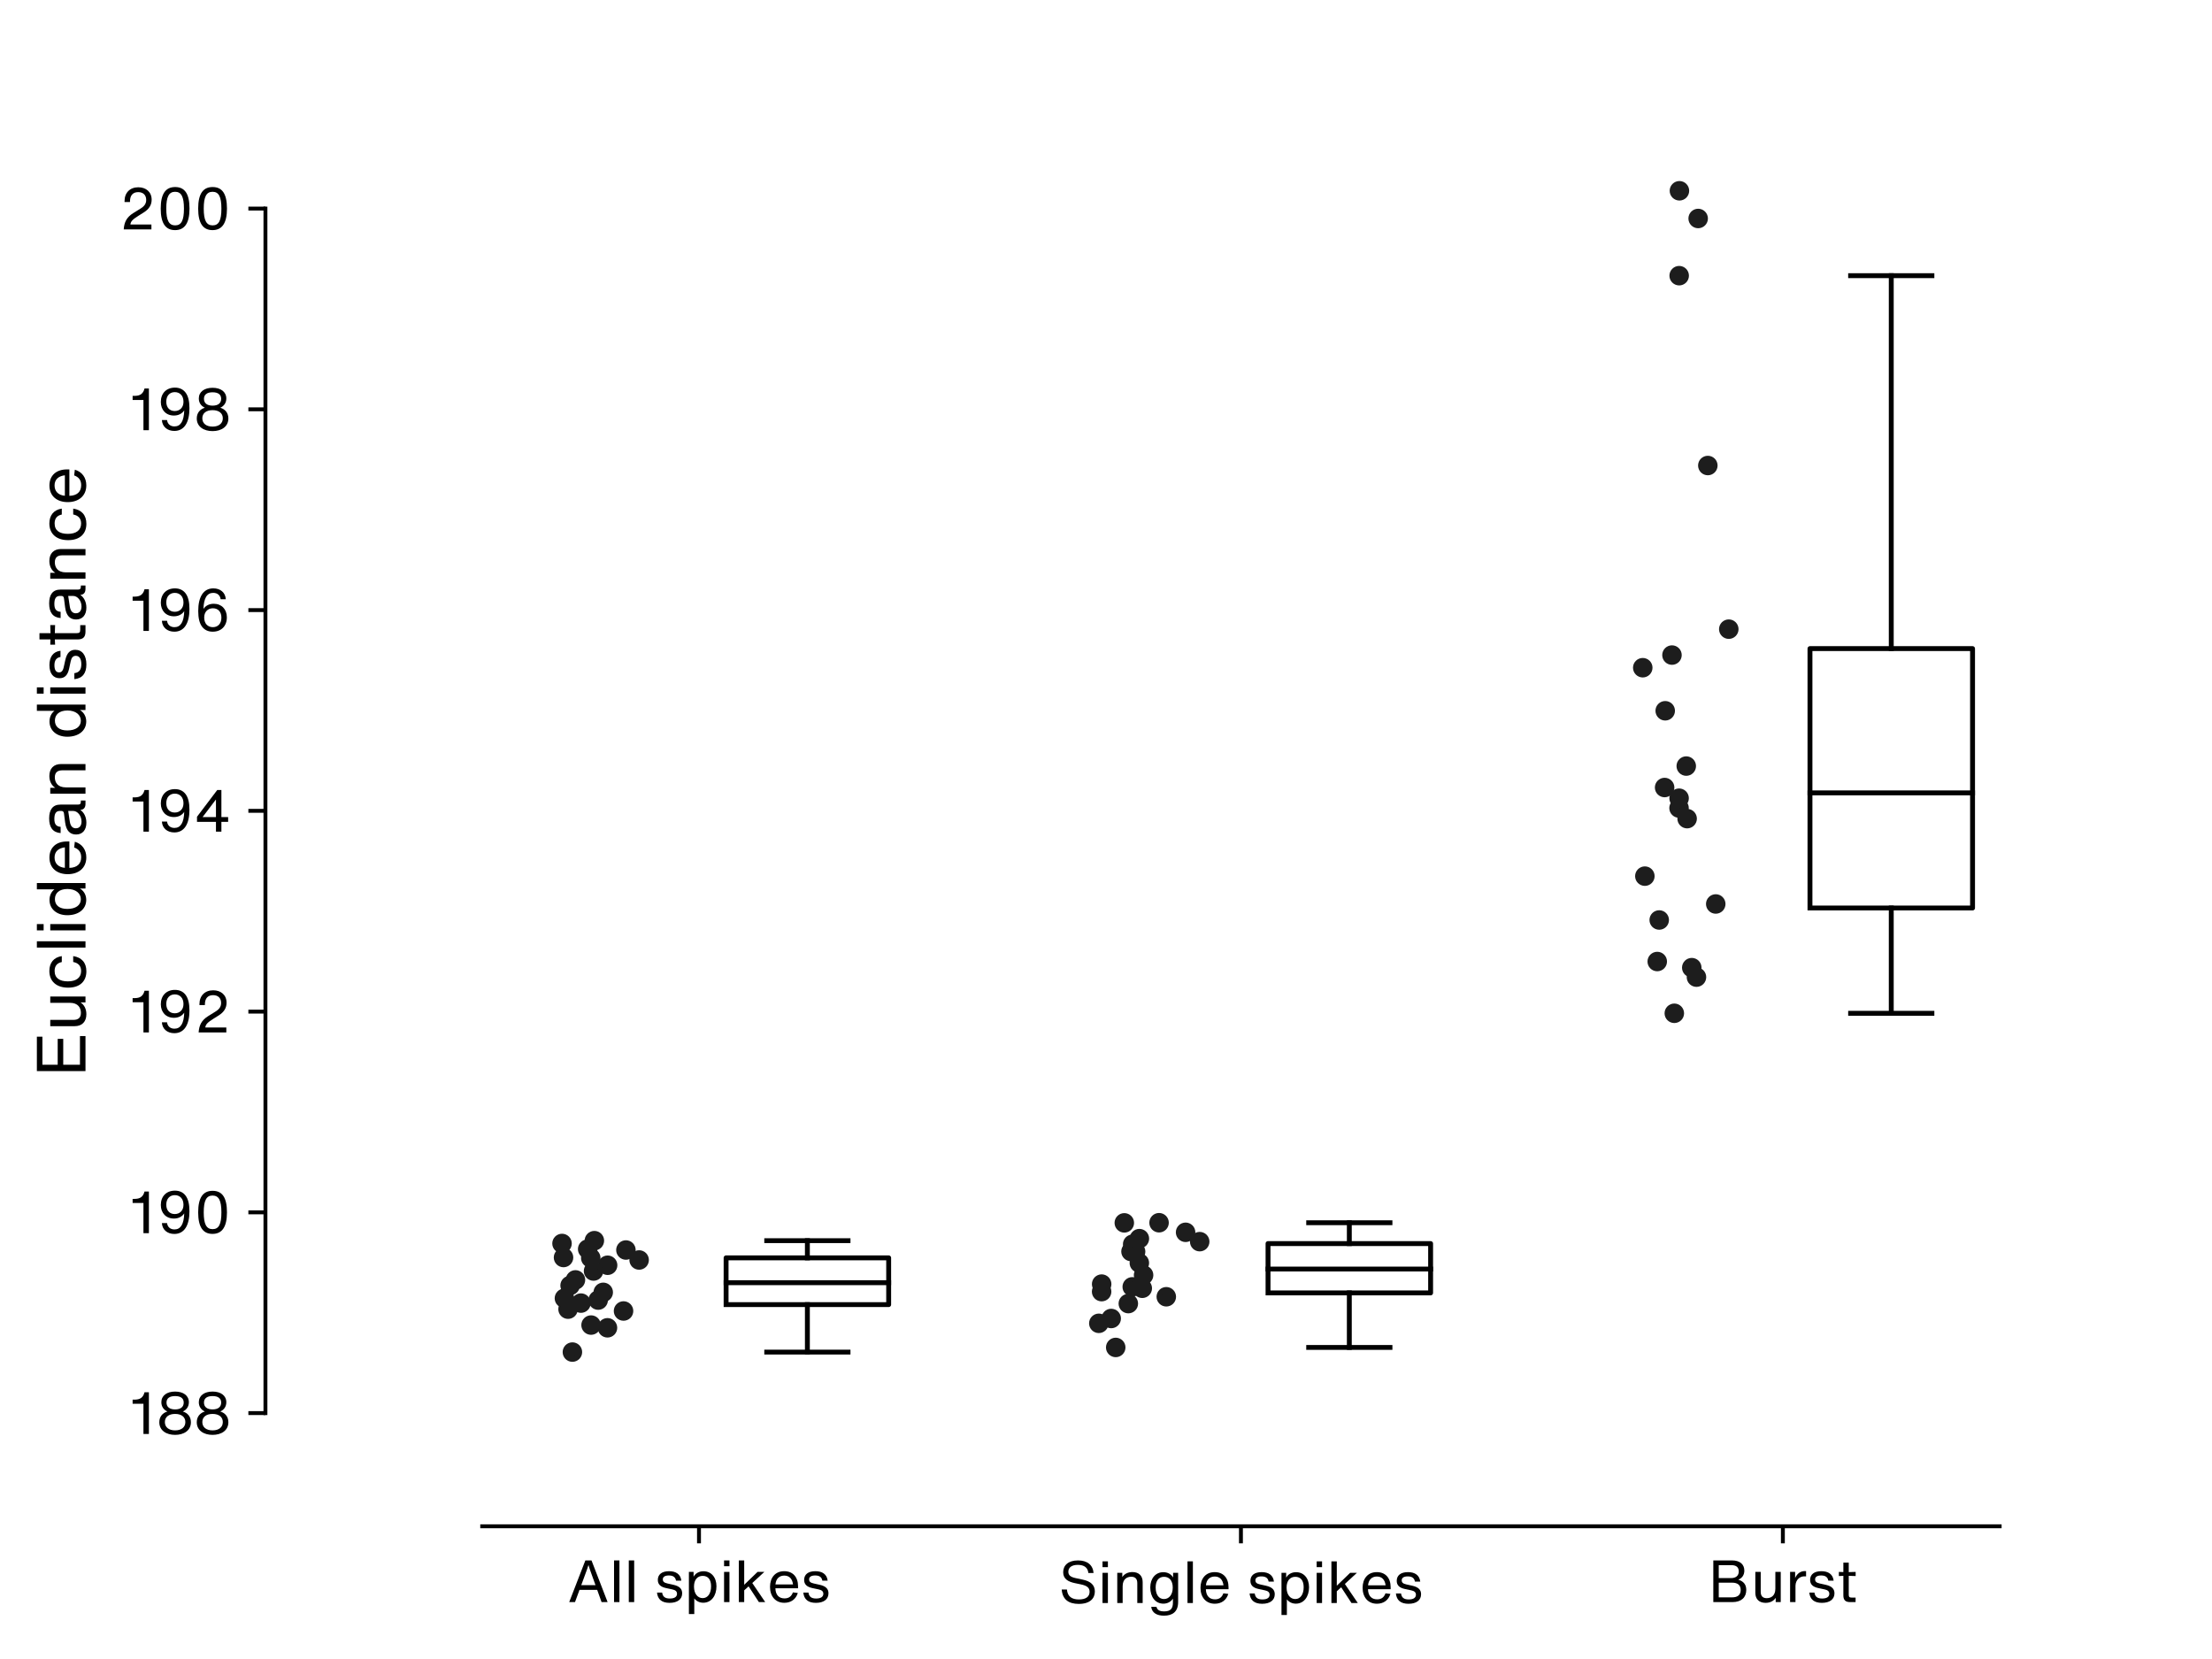
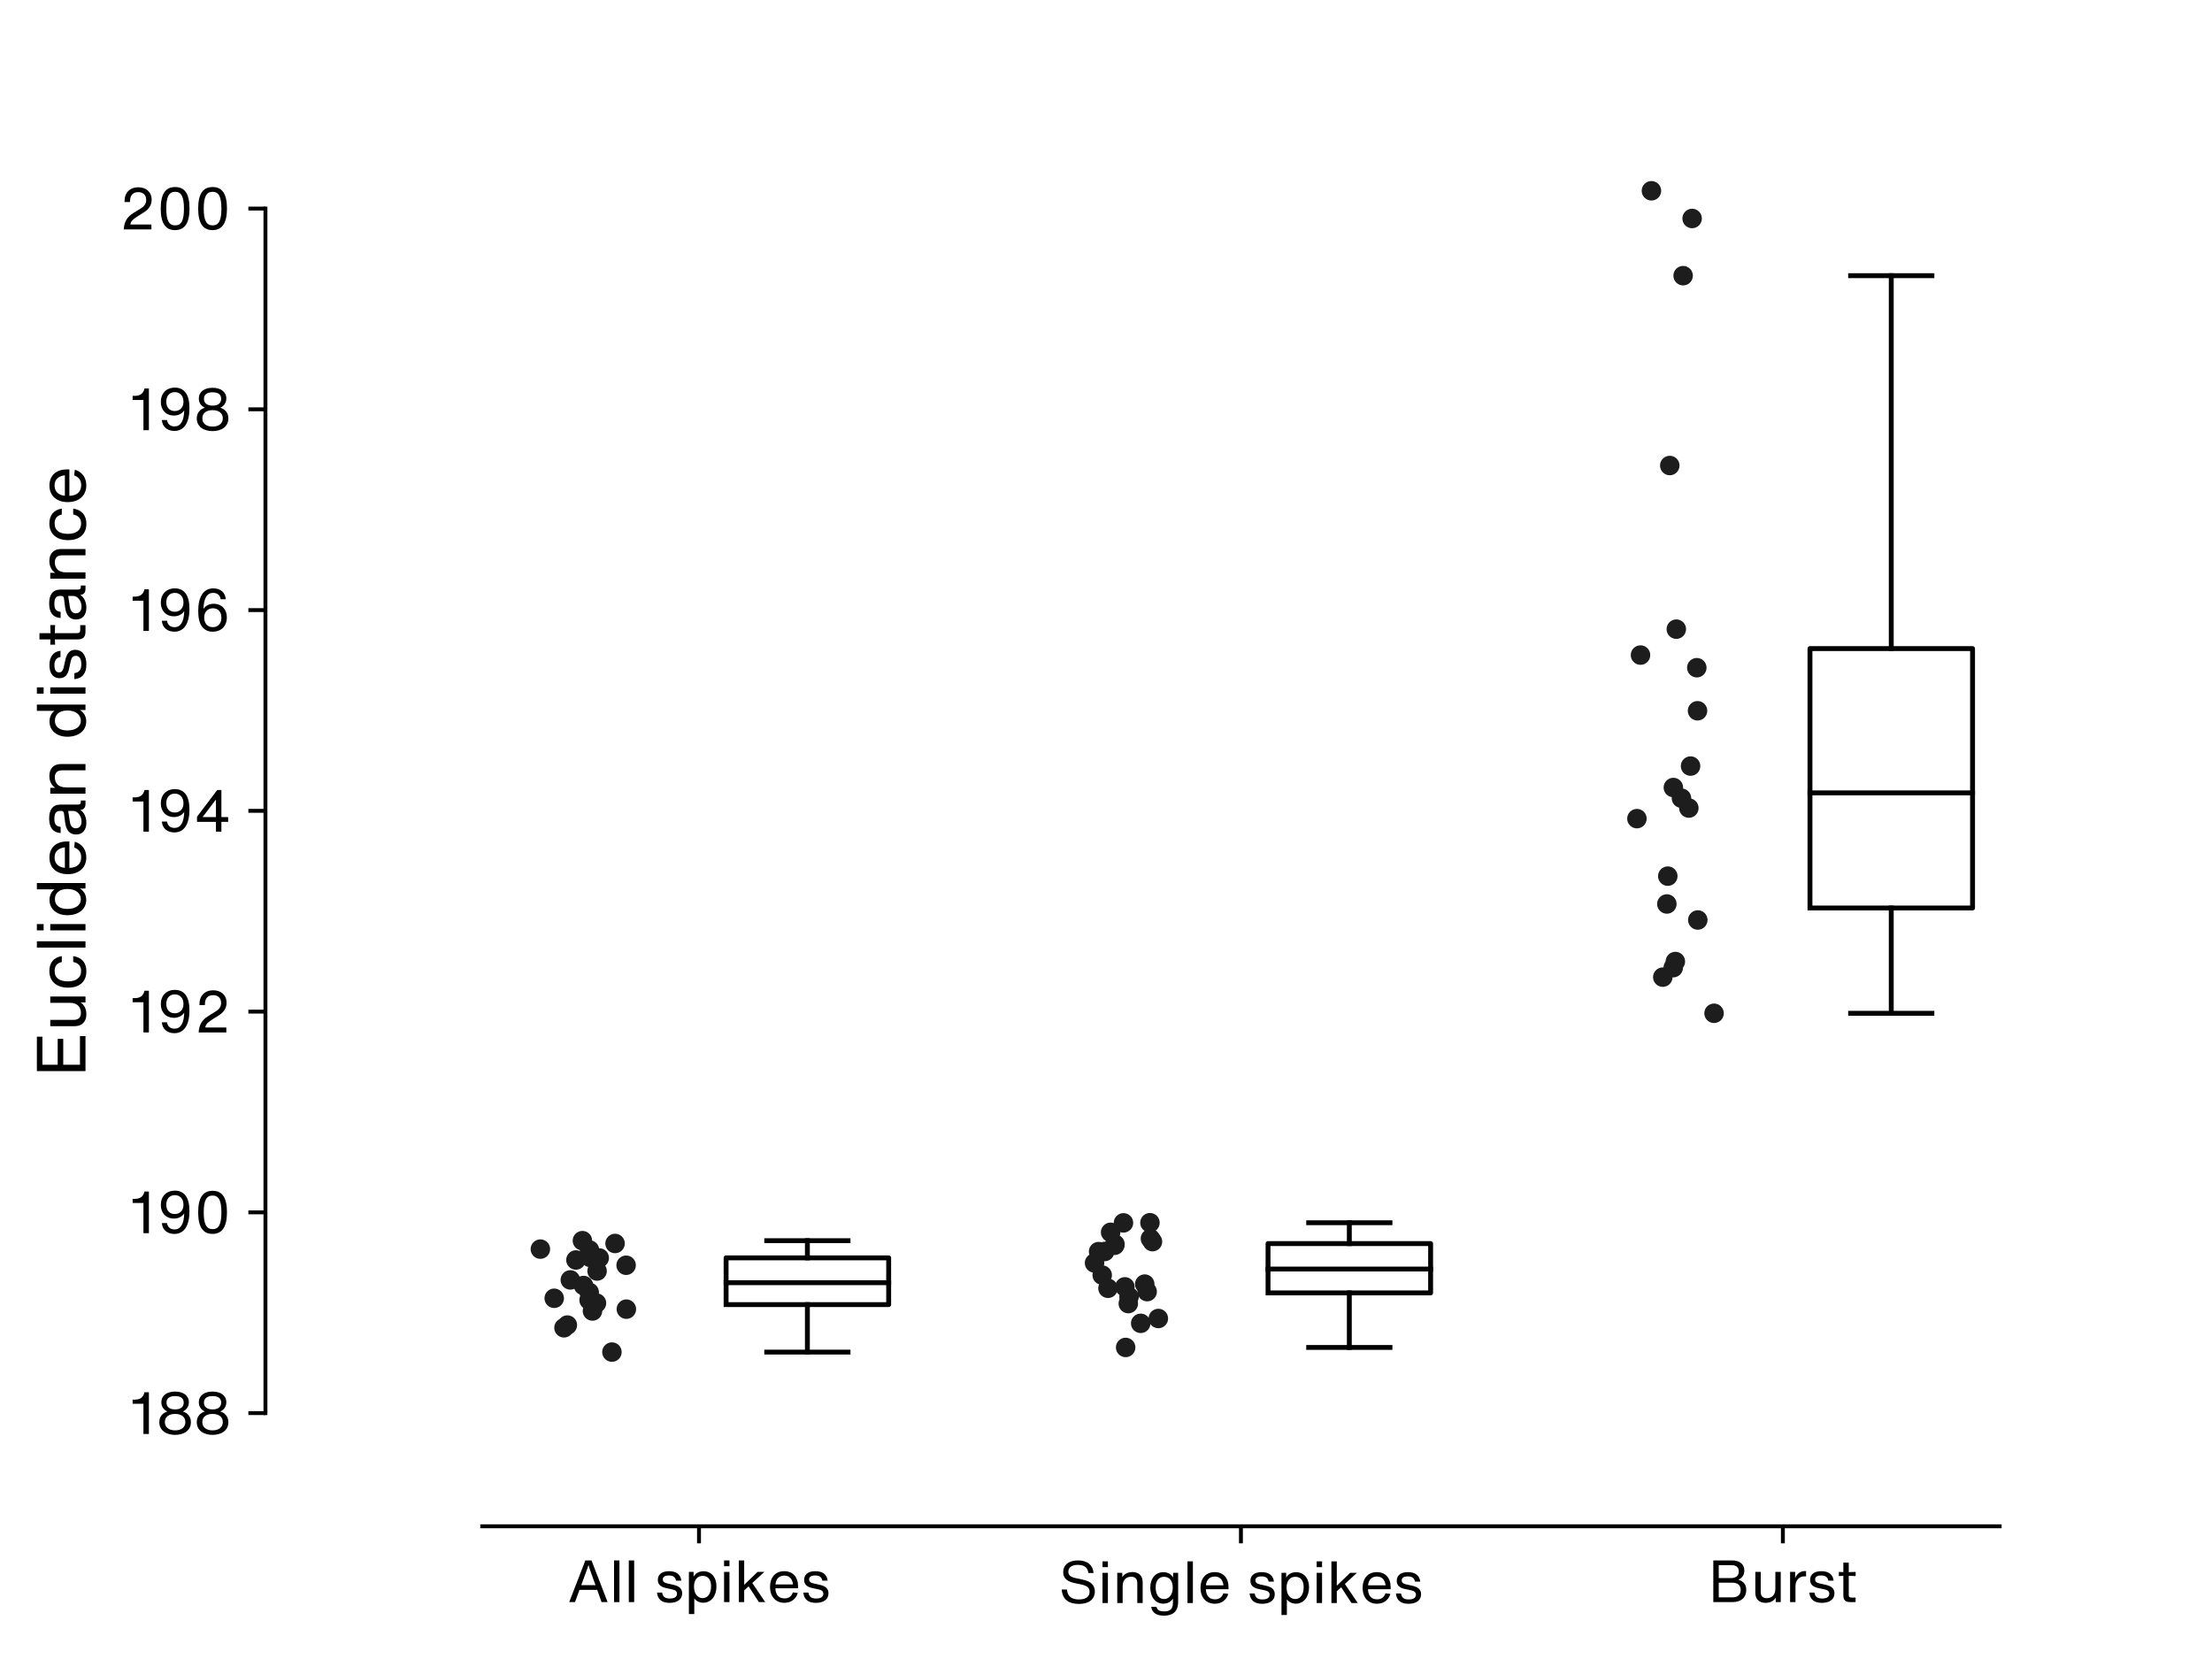
<svg xmlns="http://www.w3.org/2000/svg" xmlns:xlink="http://www.w3.org/1999/xlink" width="453.543pt" height="340.157pt" viewBox="0 0 453.543 340.157" version="1.1">
  <defs>
    <style type="text/css">*{stroke-linejoin: round; stroke-linecap: butt}</style>
  </defs>
  <g id="figure_1">
    <g id="patch_1">
      <path d="M 0 340.157  L 453.543 340.157  L 453.543 0  L 0 0  z " style="fill: #ffffff" />
    </g>
    <g id="axes_1">
      <g id="patch_2">
        <path d="M 54.425 312.945  L 498.898 312.945  L 498.898 3.402  L 54.425 3.402  z " style="fill: #ffffff" />
      </g>
      <g id="PathCollection_1">
        <defs>
-           <path id="m669aacefa1" d="M 0 1.5  C 0.398 1.5 0.779 1.342 1.061 1.061  C 1.342 0.779 1.5 0.398 1.5 0  C 1.5 -0.398 1.342 -0.779 1.061 -1.061  C 0.779 -1.342 0.398 -1.5 0 -1.5  C -0.398 -1.5 -0.779 -1.342 -1.061 -1.061  C -1.342 -0.779 -1.5 -0.398 -1.5 0  C -1.5 0.398 -1.342 0.779 -1.061 1.061  C -0.779 1.342 -0.398 1.5 0 1.5  z " style="stroke: #1d1d1d" />
+           <path id="m1fa4a8f8b0" d="M 0 1.5  C 0.398 1.5 0.779 1.342 1.061 1.061  C 1.342 0.779 1.5 0.398 1.5 0  C 1.5 -0.398 1.342 -0.779 1.061 -1.061  C 0.779 -1.342 0.398 -1.5 0 -1.5  C -0.398 -1.5 -0.779 -1.342 -1.061 -1.061  C -1.342 -0.779 -1.5 -0.398 -1.5 0  C -1.5 0.398 -1.342 0.779 -1.061 1.061  C -0.779 1.342 -0.398 1.5 0 1.5  z " style="stroke: #1d1d1d" />
        </defs>
-         <g clip-path="url(#pf64c6fca8c)">
-           <use xlink:href="#m669aacefa1" x="131.046" y="258.344" style="fill: #1d1d1d; stroke: #1d1d1d" />
-           <use xlink:href="#m669aacefa1" x="115.236" y="254.961" style="fill: #1d1d1d; stroke: #1d1d1d" />
-           <use xlink:href="#m669aacefa1" x="124.585" y="259.423" style="fill: #1d1d1d; stroke: #1d1d1d" />
-           <use xlink:href="#m669aacefa1" x="123.685" y="264.978" style="fill: #1d1d1d; stroke: #1d1d1d" />
-           <use xlink:href="#m669aacefa1" x="116.892" y="263.576" style="fill: #1d1d1d; stroke: #1d1d1d" />
-           <use xlink:href="#m669aacefa1" x="117.99" y="262.429" style="fill: #1d1d1d; stroke: #1d1d1d" />
-           <use xlink:href="#m669aacefa1" x="115.729" y="266.197" style="fill: #1d1d1d; stroke: #1d1d1d" />
-           <use xlink:href="#m669aacefa1" x="120.495" y="256.114" style="fill: #1d1d1d; stroke: #1d1d1d" />
-           <use xlink:href="#m669aacefa1" x="115.544" y="257.835" style="fill: #1d1d1d; stroke: #1d1d1d" />
-           <use xlink:href="#m669aacefa1" x="124.555" y="272.248" style="fill: #1d1d1d; stroke: #1d1d1d" />
-           <use xlink:href="#m669aacefa1" x="121.867" y="254.382" style="fill: #1d1d1d; stroke: #1d1d1d" />
-           <use xlink:href="#m669aacefa1" x="121.128" y="257.93" style="fill: #1d1d1d; stroke: #1d1d1d" />
-           <use xlink:href="#m669aacefa1" x="119.118" y="267.184" style="fill: #1d1d1d; stroke: #1d1d1d" />
-           <use xlink:href="#m669aacefa1" x="122.651" y="266.566" style="fill: #1d1d1d; stroke: #1d1d1d" />
-           <use xlink:href="#m669aacefa1" x="128.337" y="256.299" style="fill: #1d1d1d; stroke: #1d1d1d" />
-           <use xlink:href="#m669aacefa1" x="121.7" y="260.607" style="fill: #1d1d1d; stroke: #1d1d1d" />
-           <use xlink:href="#m669aacefa1" x="116.472" y="268.426" style="fill: #1d1d1d; stroke: #1d1d1d" />
-           <use xlink:href="#m669aacefa1" x="121.191" y="271.689" style="fill: #1d1d1d; stroke: #1d1d1d" />
-           <use xlink:href="#m669aacefa1" x="117.365" y="277.228" style="fill: #1d1d1d; stroke: #1d1d1d" />
-           <use xlink:href="#m669aacefa1" x="127.848" y="268.804" style="fill: #1d1d1d; stroke: #1d1d1d" />
+         <g clip-path="url(#pccc1edee6d)">
+           <use xlink:href="#m1fa4a8f8b0" x="118.086" y="258.344" style="fill: #1d1d1d; stroke: #1d1d1d" />
+           <use xlink:href="#m1fa4a8f8b0" x="126.111" y="254.961" style="fill: #1d1d1d; stroke: #1d1d1d" />
+           <use xlink:href="#m1fa4a8f8b0" x="128.378" y="259.423" style="fill: #1d1d1d; stroke: #1d1d1d" />
+           <use xlink:href="#m1fa4a8f8b0" x="120.812" y="264.978" style="fill: #1d1d1d; stroke: #1d1d1d" />
+           <use xlink:href="#m1fa4a8f8b0" x="119.643" y="263.576" style="fill: #1d1d1d; stroke: #1d1d1d" />
+           <use xlink:href="#m1fa4a8f8b0" x="116.937" y="262.429" style="fill: #1d1d1d; stroke: #1d1d1d" />
+           <use xlink:href="#m1fa4a8f8b0" x="113.636" y="266.197" style="fill: #1d1d1d; stroke: #1d1d1d" />
+           <use xlink:href="#m1fa4a8f8b0" x="110.797" y="256.114" style="fill: #1d1d1d; stroke: #1d1d1d" />
+           <use xlink:href="#m1fa4a8f8b0" x="121.053" y="257.835" style="fill: #1d1d1d; stroke: #1d1d1d" />
+           <use xlink:href="#m1fa4a8f8b0" x="115.641" y="272.248" style="fill: #1d1d1d; stroke: #1d1d1d" />
+           <use xlink:href="#m1fa4a8f8b0" x="119.416" y="254.382" style="fill: #1d1d1d; stroke: #1d1d1d" />
+           <use xlink:href="#m1fa4a8f8b0" x="122.864" y="257.93" style="fill: #1d1d1d; stroke: #1d1d1d" />
+           <use xlink:href="#m1fa4a8f8b0" x="122.3" y="267.184" style="fill: #1d1d1d; stroke: #1d1d1d" />
+           <use xlink:href="#m1fa4a8f8b0" x="120.787" y="266.566" style="fill: #1d1d1d; stroke: #1d1d1d" />
+           <use xlink:href="#m1fa4a8f8b0" x="120.868" y="256.299" style="fill: #1d1d1d; stroke: #1d1d1d" />
+           <use xlink:href="#m1fa4a8f8b0" x="122.427" y="260.607" style="fill: #1d1d1d; stroke: #1d1d1d" />
+           <use xlink:href="#m1fa4a8f8b0" x="128.428" y="268.426" style="fill: #1d1d1d; stroke: #1d1d1d" />
+           <use xlink:href="#m1fa4a8f8b0" x="116.328" y="271.689" style="fill: #1d1d1d; stroke: #1d1d1d" />
+           <use xlink:href="#m1fa4a8f8b0" x="125.469" y="277.228" style="fill: #1d1d1d; stroke: #1d1d1d" />
+           <use xlink:href="#m1fa4a8f8b0" x="121.479" y="268.804" style="fill: #1d1d1d; stroke: #1d1d1d" />
        </g>
      </g>
      <g id="PathCollection_2">
-         <g clip-path="url(#pf64c6fca8c)">
-           <use xlink:href="#m669aacefa1" x="232.424" y="255.326" style="fill: #1d1d1d; stroke: #1d1d1d" />
-           <use xlink:href="#m669aacefa1" x="233.617" y="253.967" style="fill: #1d1d1d; stroke: #1d1d1d" />
-           <use xlink:href="#m669aacefa1" x="232.841" y="256.627" style="fill: #1d1d1d; stroke: #1d1d1d" />
-           <use xlink:href="#m669aacefa1" x="232.153" y="263.853" style="fill: #1d1d1d; stroke: #1d1d1d" />
-           <use xlink:href="#m669aacefa1" x="234.478" y="261.446" style="fill: #1d1d1d; stroke: #1d1d1d" />
-           <use xlink:href="#m669aacefa1" x="233.609" y="258.956" style="fill: #1d1d1d; stroke: #1d1d1d" />
-           <use xlink:href="#m669aacefa1" x="225.881" y="263.289" style="fill: #1d1d1d; stroke: #1d1d1d" />
-           <use xlink:href="#m669aacefa1" x="237.651" y="250.705" style="fill: #1d1d1d; stroke: #1d1d1d" />
-           <use xlink:href="#m669aacefa1" x="245.983" y="254.584" style="fill: #1d1d1d; stroke: #1d1d1d" />
-           <use xlink:href="#m669aacefa1" x="225.301" y="271.331" style="fill: #1d1d1d; stroke: #1d1d1d" />
-           <use xlink:href="#m669aacefa1" x="230.526" y="250.733" style="fill: #1d1d1d; stroke: #1d1d1d" />
-           <use xlink:href="#m669aacefa1" x="232.242" y="255.109" style="fill: #1d1d1d; stroke: #1d1d1d" />
-           <use xlink:href="#m669aacefa1" x="239.133" y="265.885" style="fill: #1d1d1d; stroke: #1d1d1d" />
-           <use xlink:href="#m669aacefa1" x="225.874" y="264.832" style="fill: #1d1d1d; stroke: #1d1d1d" />
-           <use xlink:href="#m669aacefa1" x="243.091" y="252.669" style="fill: #1d1d1d; stroke: #1d1d1d" />
-           <use xlink:href="#m669aacefa1" x="231.899" y="256.604" style="fill: #1d1d1d; stroke: #1d1d1d" />
-           <use xlink:href="#m669aacefa1" x="234.21" y="264.146" style="fill: #1d1d1d; stroke: #1d1d1d" />
-           <use xlink:href="#m669aacefa1" x="227.838" y="270.341" style="fill: #1d1d1d; stroke: #1d1d1d" />
-           <use xlink:href="#m669aacefa1" x="228.765" y="276.276" style="fill: #1d1d1d; stroke: #1d1d1d" />
-           <use xlink:href="#m669aacefa1" x="231.348" y="267.285" style="fill: #1d1d1d; stroke: #1d1d1d" />
+         <g clip-path="url(#pccc1edee6d)">
+           <use xlink:href="#m1fa4a8f8b0" x="228.55" y="255.326" style="fill: #1d1d1d; stroke: #1d1d1d" />
+           <use xlink:href="#m1fa4a8f8b0" x="235.881" y="253.967" style="fill: #1d1d1d; stroke: #1d1d1d" />
+           <use xlink:href="#m1fa4a8f8b0" x="225.253" y="256.627" style="fill: #1d1d1d; stroke: #1d1d1d" />
+           <use xlink:href="#m1fa4a8f8b0" x="230.644" y="263.853" style="fill: #1d1d1d; stroke: #1d1d1d" />
+           <use xlink:href="#m1fa4a8f8b0" x="225.995" y="261.446" style="fill: #1d1d1d; stroke: #1d1d1d" />
+           <use xlink:href="#m1fa4a8f8b0" x="224.422" y="258.956" style="fill: #1d1d1d; stroke: #1d1d1d" />
+           <use xlink:href="#m1fa4a8f8b0" x="234.713" y="263.289" style="fill: #1d1d1d; stroke: #1d1d1d" />
+           <use xlink:href="#m1fa4a8f8b0" x="235.782" y="250.705" style="fill: #1d1d1d; stroke: #1d1d1d" />
+           <use xlink:href="#m1fa4a8f8b0" x="236.302" y="254.584" style="fill: #1d1d1d; stroke: #1d1d1d" />
+           <use xlink:href="#m1fa4a8f8b0" x="233.885" y="271.331" style="fill: #1d1d1d; stroke: #1d1d1d" />
+           <use xlink:href="#m1fa4a8f8b0" x="230.353" y="250.733" style="fill: #1d1d1d; stroke: #1d1d1d" />
+           <use xlink:href="#m1fa4a8f8b0" x="228.613" y="255.109" style="fill: #1d1d1d; stroke: #1d1d1d" />
+           <use xlink:href="#m1fa4a8f8b0" x="231.497" y="265.885" style="fill: #1d1d1d; stroke: #1d1d1d" />
+           <use xlink:href="#m1fa4a8f8b0" x="235.211" y="264.832" style="fill: #1d1d1d; stroke: #1d1d1d" />
+           <use xlink:href="#m1fa4a8f8b0" x="227.719" y="252.669" style="fill: #1d1d1d; stroke: #1d1d1d" />
+           <use xlink:href="#m1fa4a8f8b0" x="226.502" y="256.604" style="fill: #1d1d1d; stroke: #1d1d1d" />
+           <use xlink:href="#m1fa4a8f8b0" x="227.179" y="264.146" style="fill: #1d1d1d; stroke: #1d1d1d" />
+           <use xlink:href="#m1fa4a8f8b0" x="237.504" y="270.341" style="fill: #1d1d1d; stroke: #1d1d1d" />
+           <use xlink:href="#m1fa4a8f8b0" x="230.8" y="276.276" style="fill: #1d1d1d; stroke: #1d1d1d" />
+           <use xlink:href="#m1fa4a8f8b0" x="231.344" y="267.285" style="fill: #1d1d1d; stroke: #1d1d1d" />
        </g>
      </g>
      <g id="PathCollection_3">
-         <g clip-path="url(#pf64c6fca8c)">
-           <use xlink:href="#m669aacefa1" x="339.798" y="197.149" style="fill: #1d1d1d; stroke: #1d1d1d" />
-           <use xlink:href="#m669aacefa1" x="354.465" y="129" style="fill: #1d1d1d; stroke: #1d1d1d" />
-           <use xlink:href="#m669aacefa1" x="351.792" y="185.349" style="fill: #1d1d1d; stroke: #1d1d1d" />
-           <use xlink:href="#m669aacefa1" x="344.346" y="39.118" style="fill: #1d1d1d; stroke: #1d1d1d" />
-           <use xlink:href="#m669aacefa1" x="348.188" y="44.798" style="fill: #1d1d1d; stroke: #1d1d1d" />
-           <use xlink:href="#m669aacefa1" x="340.202" y="188.633" style="fill: #1d1d1d; stroke: #1d1d1d" />
-           <use xlink:href="#m669aacefa1" x="344.295" y="56.525" style="fill: #1d1d1d; stroke: #1d1d1d" />
-           <use xlink:href="#m669aacefa1" x="344.267" y="165.68" style="fill: #1d1d1d; stroke: #1d1d1d" />
-           <use xlink:href="#m669aacefa1" x="350.169" y="95.449" style="fill: #1d1d1d; stroke: #1d1d1d" />
-           <use xlink:href="#m669aacefa1" x="346.876" y="198.406" style="fill: #1d1d1d; stroke: #1d1d1d" />
-           <use xlink:href="#m669aacefa1" x="347.839" y="200.349" style="fill: #1d1d1d; stroke: #1d1d1d" />
-           <use xlink:href="#m669aacefa1" x="345.746" y="157.073" style="fill: #1d1d1d; stroke: #1d1d1d" />
-           <use xlink:href="#m669aacefa1" x="345.925" y="167.851" style="fill: #1d1d1d; stroke: #1d1d1d" />
-           <use xlink:href="#m669aacefa1" x="344.279" y="163.663" style="fill: #1d1d1d; stroke: #1d1d1d" />
-           <use xlink:href="#m669aacefa1" x="341.432" y="145.736" style="fill: #1d1d1d; stroke: #1d1d1d" />
-           <use xlink:href="#m669aacefa1" x="341.309" y="161.471" style="fill: #1d1d1d; stroke: #1d1d1d" />
-           <use xlink:href="#m669aacefa1" x="337.258" y="179.642" style="fill: #1d1d1d; stroke: #1d1d1d" />
-           <use xlink:href="#m669aacefa1" x="343.298" y="207.762" style="fill: #1d1d1d; stroke: #1d1d1d" />
-           <use xlink:href="#m669aacefa1" x="336.827" y="136.906" style="fill: #1d1d1d; stroke: #1d1d1d" />
-           <use xlink:href="#m669aacefa1" x="342.818" y="134.315" style="fill: #1d1d1d; stroke: #1d1d1d" />
+         <g clip-path="url(#pccc1edee6d)">
+           <use xlink:href="#m1fa4a8f8b0" x="343.51" y="197.149" style="fill: #1d1d1d; stroke: #1d1d1d" />
+           <use xlink:href="#m1fa4a8f8b0" x="343.708" y="129" style="fill: #1d1d1d; stroke: #1d1d1d" />
+           <use xlink:href="#m1fa4a8f8b0" x="341.77" y="185.349" style="fill: #1d1d1d; stroke: #1d1d1d" />
+           <use xlink:href="#m1fa4a8f8b0" x="338.606" y="39.118" style="fill: #1d1d1d; stroke: #1d1d1d" />
+           <use xlink:href="#m1fa4a8f8b0" x="346.949" y="44.798" style="fill: #1d1d1d; stroke: #1d1d1d" />
+           <use xlink:href="#m1fa4a8f8b0" x="348.112" y="188.633" style="fill: #1d1d1d; stroke: #1d1d1d" />
+           <use xlink:href="#m1fa4a8f8b0" x="345.104" y="56.525" style="fill: #1d1d1d; stroke: #1d1d1d" />
+           <use xlink:href="#m1fa4a8f8b0" x="346.277" y="165.68" style="fill: #1d1d1d; stroke: #1d1d1d" />
+           <use xlink:href="#m1fa4a8f8b0" x="342.366" y="95.449" style="fill: #1d1d1d; stroke: #1d1d1d" />
+           <use xlink:href="#m1fa4a8f8b0" x="343.078" y="198.406" style="fill: #1d1d1d; stroke: #1d1d1d" />
+           <use xlink:href="#m1fa4a8f8b0" x="340.938" y="200.349" style="fill: #1d1d1d; stroke: #1d1d1d" />
+           <use xlink:href="#m1fa4a8f8b0" x="346.629" y="157.073" style="fill: #1d1d1d; stroke: #1d1d1d" />
+           <use xlink:href="#m1fa4a8f8b0" x="335.63" y="167.851" style="fill: #1d1d1d; stroke: #1d1d1d" />
+           <use xlink:href="#m1fa4a8f8b0" x="344.767" y="163.663" style="fill: #1d1d1d; stroke: #1d1d1d" />
+           <use xlink:href="#m1fa4a8f8b0" x="348.057" y="145.736" style="fill: #1d1d1d; stroke: #1d1d1d" />
+           <use xlink:href="#m1fa4a8f8b0" x="343.103" y="161.471" style="fill: #1d1d1d; stroke: #1d1d1d" />
+           <use xlink:href="#m1fa4a8f8b0" x="341.961" y="179.642" style="fill: #1d1d1d; stroke: #1d1d1d" />
+           <use xlink:href="#m1fa4a8f8b0" x="351.445" y="207.762" style="fill: #1d1d1d; stroke: #1d1d1d" />
+           <use xlink:href="#m1fa4a8f8b0" x="347.91" y="136.906" style="fill: #1d1d1d; stroke: #1d1d1d" />
+           <use xlink:href="#m1fa4a8f8b0" x="336.365" y="134.315" style="fill: #1d1d1d; stroke: #1d1d1d" />
        </g>
      </g>
      <g id="matplotlib.axis_1">
        <g id="xtick_1">
          <g id="line2d_1">
            <defs>
-               <path id="mae110467ac" d="M 0 0  L 0 3.5  " style="stroke: #000000; stroke-width: 0.8" />
+               <path id="m84932afed5" d="M 0 0  L 0 3.5  " style="stroke: #000000; stroke-width: 0.8" />
            </defs>
            <g>
-               <use xlink:href="#mae110467ac" x="143.32" y="312.945" style="stroke: #000000; stroke-width: 0.8" />
+               <use xlink:href="#m84932afed5" x="143.32" y="312.945" style="stroke: #000000; stroke-width: 0.8" />
            </g>
          </g>
          <g id="text_1">
            <g transform="translate(116.3497 328.4893) scale(0.12 -0.12)">
              <defs>
                <path id="HelveticaNowText-Regular-41" d="M 3731 0  L 4390 0  L 2630 4557  L 1958 4557  L 192 0  L 826 0  L 1318 1338  L 3251 1338  L 3731 0  z M 1510 1856  L 2144 3584  L 2298 4058  L 2445 3584  L 3066 1856  L 1510 1856  z " transform="scale(0.015625)" />
                <path id="HelveticaNowText-Regular-6c" d="M 512 0  L 1101 0  L 1101 4557  L 512 4557  L 512 0  z " transform="scale(0.015625)" />
                <path id="HelveticaNowText-Regular-20" transform="scale(0.015625)" />
                <path id="HelveticaNowText-Regular-73" d="M 1632 -83  C 2502 -83 3008 314 3008 960  C 3008 1440 2726 1741 2042 1894  L 1402 2035  C 1011 2118 890 2266 890 2477  C 890 2771 1139 2912 1555 2912  C 2022 2912 2272 2726 2336 2342  L 2918 2342  C 2835 3053 2323 3379 1574 3379  C 762 3379 346 3002 346 2426  C 346 1958 621 1664 1261 1530  L 1926 1389  C 2272 1318 2445 1171 2445 909  C 2445 595 2195 390 1658 390  C 1152 390 877 582 819 1043  L 256 1043  C 333 288 800 -83 1632 -83  z " transform="scale(0.015625)" />
                <path id="HelveticaNowText-Regular-70" d="M 2106 3373  C 1619 3373 1216 3136 1024 2771  L 1024 3302  L 512 3302  L 512 -1306  L 1101 -1306  L 1101 403  C 1312 122 1658 -70 2080 -70  C 2976 -70 3526 704 3526 1728  C 3526 2726 2944 3373 2106 3373  z M 2022 435  C 1472 435 1069 909 1069 1690  C 1069 2470 1472 2867 2022 2867  C 2592 2867 2938 2483 2938 1728  C 2938 960 2592 435 2022 435  z " transform="scale(0.015625)" />
                <path id="HelveticaNowText-Regular-69" d="M 512 3923  L 1101 3923  L 1101 4557  L 512 4557  L 512 3923  z M 512 0  L 1101 0  L 1101 3302  L 512 3302  L 512 0  z " transform="scale(0.015625)" />
                <path id="HelveticaNowText-Regular-6b" d="M 2707 0  L 3398 0  L 1984 2086  L 3302 3302  L 2560 3302  L 1101 1894  L 1101 4557  L 512 4557  L 512 0  L 1101 0  L 1101 1286  L 1581 1722  L 2707 0  z " transform="scale(0.015625)" />
                <path id="HelveticaNowText-Regular-65" d="M 3386 1728  C 3386 2758 2803 3379 1875 3379  C 890 3379 320 2675 320 1664  C 320 646 902 -77 1888 -77  C 2611 -77 3155 314 3360 998  L 2822 1062  C 2675 646 2394 403 1907 403  C 1312 403 928 768 909 1510  L 3386 1510  L 3386 1728  z M 1882 2899  C 2419 2899 2758 2560 2835 1933  L 915 1933  C 973 2579 1357 2899 1882 2899  z " transform="scale(0.015625)" />
              </defs>
              <use xlink:href="#HelveticaNowText-Regular-41" />
              <use xlink:href="#HelveticaNowText-Regular-6c" x="71.6" />
              <use xlink:href="#HelveticaNowText-Regular-6c" x="96.8" />
              <use xlink:href="#HelveticaNowText-Regular-20" x="122" />
              <use xlink:href="#HelveticaNowText-Regular-73" x="149" />
              <use xlink:href="#HelveticaNowText-Regular-70" x="199.5" />
              <use xlink:href="#HelveticaNowText-Regular-69" x="259.6" />
              <use xlink:href="#HelveticaNowText-Regular-6b" x="284.8" />
              <use xlink:href="#HelveticaNowText-Regular-65" x="341.1" />
              <use xlink:href="#HelveticaNowText-Regular-73" x="399" />
            </g>
          </g>
        </g>
        <g id="xtick_2">
          <g id="line2d_2">
            <g>
-               <use xlink:href="#mae110467ac" x="254.438" y="312.945" style="stroke: #000000; stroke-width: 0.8" />
+               <use xlink:href="#m84932afed5" x="254.438" y="312.945" style="stroke: #000000; stroke-width: 0.8" />
            </g>
          </g>
          <g id="text_2">
            <g transform="translate(217.0812 328.6805) scale(0.12 -0.12)">
              <defs>
                <path id="HelveticaNowText-Regular-53" d="M 2189 -96  C 3450 -96 3949 531 3949 1261  C 3949 1971 3488 2374 2643 2554  L 1843 2726  C 1274 2848 1050 3053 1050 3418  C 1050 3898 1434 4173 2086 4173  C 2784 4173 3187 3866 3238 3283  L 3808 3283  C 3738 4166 3117 4659 2106 4659  C 1056 4659 486 4134 486 3366  C 486 2637 1024 2330 1766 2176  L 2406 2042  C 3117 1894 3373 1658 3373 1229  C 3373 710 2989 390 2208 390  C 1421 390 960 717 896 1478  L 326 1478  C 403 422 1050 -96 2189 -96  z " transform="scale(0.015625)" />
                <path id="HelveticaNowText-Regular-6e" d="M 2170 3386  C 1683 3386 1286 3187 1062 2835  L 1062 3302  L 512 3302  L 512 0  L 1101 0  L 1101 1837  C 1101 2624 1587 2874 2042 2874  C 2490 2874 2701 2630 2701 2176  L 2701 0  L 3290 0  L 3290 2291  C 3290 2989 2861 3386 2170 3386  z " transform="scale(0.015625)" />
                <path id="HelveticaNowText-Regular-67" d="M 2816 3302  L 2816 2790  C 2618 3149 2227 3373 1747 3373  C 909 3373 320 2701 320 1702  C 320 678 864 -70 1760 -70  C 2221 -70 2592 160 2797 480  L 2797 51  C 2797 -640 2515 -915 1837 -915  C 1370 -915 1088 -787 998 -416  L 422 -416  C 512 -1088 1050 -1382 1818 -1382  C 2752 -1382 3366 -954 3366 109  L 3366 3302  L 2816 3302  z M 1818 435  C 1248 435 909 934 909 1702  C 909 2458 1261 2867 1830 2867  C 2381 2867 2778 2470 2778 1690  C 2778 909 2368 435 1818 435  z " transform="scale(0.015625)" />
              </defs>
              <use xlink:href="#HelveticaNowText-Regular-53" />
              <use xlink:href="#HelveticaNowText-Regular-69" x="66.8" />
              <use xlink:href="#HelveticaNowText-Regular-6e" x="92" />
              <use xlink:href="#HelveticaNowText-Regular-67" x="151.4" />
              <use xlink:href="#HelveticaNowText-Regular-6c" x="212" />
              <use xlink:href="#HelveticaNowText-Regular-65" x="237.2" />
              <use xlink:href="#HelveticaNowText-Regular-20" x="295.1" />
              <use xlink:href="#HelveticaNowText-Regular-73" x="322.1" />
              <use xlink:href="#HelveticaNowText-Regular-70" x="372.6" />
              <use xlink:href="#HelveticaNowText-Regular-69" x="432.7" />
              <use xlink:href="#HelveticaNowText-Regular-6b" x="457.9" />
              <use xlink:href="#HelveticaNowText-Regular-65" x="514.2" />
              <use xlink:href="#HelveticaNowText-Regular-73" x="572.1" />
            </g>
          </g>
        </g>
        <g id="xtick_3">
          <g id="line2d_3">
            <g>
-               <use xlink:href="#mae110467ac" x="365.556" y="312.945" style="stroke: #000000; stroke-width: 0.8" />
+               <use xlink:href="#m84932afed5" x="365.556" y="312.945" style="stroke: #000000; stroke-width: 0.8" />
            </g>
          </g>
          <g id="text_3">
            <g transform="translate(350.2737 328.4893) scale(0.12 -0.12)">
              <defs>
                <path id="HelveticaNowText-Regular-42" d="M 3277 2451  C 3699 2624 3936 2970 3936 3443  C 3936 4147 3430 4557 2598 4557  L 544 4557  L 544 0  L 2643 0  C 3590 0 4147 499 4147 1325  C 4147 1907 3866 2272 3277 2451  z M 2528 4038  C 3046 4038 3328 3814 3328 3360  C 3328 2893 3027 2624 2470 2624  L 1139 2624  L 1139 4038  L 2528 4038  z M 2598 518  L 1139 518  L 1139 2125  L 2598 2125  C 3213 2125 3539 1850 3539 1325  C 3539 794 3219 518 2598 518  z " transform="scale(0.015625)" />
                <path id="HelveticaNowText-Regular-75" d="M 2701 3302  L 2701 1466  C 2701 678 2214 429 1760 429  C 1312 429 1101 672 1101 1126  L 1101 3302  L 512 3302  L 512 1011  C 512 314 941 -83 1632 -83  C 2118 -83 2515 115 2739 467  L 2739 0  L 3290 0  L 3290 3302  L 2701 3302  z " transform="scale(0.015625)" />
                <path id="HelveticaNowText-Regular-72" d="M 2138 3392  C 1619 3392 1274 3098 1062 2637  L 1062 3302  L 512 3302  L 512 0  L 1101 0  L 1101 1805  C 1126 2477 1613 2816 2048 2816  C 2125 2816 2189 2816 2259 2810  L 2259 3386  C 2221 3392 2182 3392 2138 3392  z " transform="scale(0.015625)" />
                <path id="HelveticaNowText-Regular-74" d="M 1338 2874  L 2093 2848  L 2093 3302  L 1338 3277  L 1338 4314  L 749 4314  L 749 3283  L 256 3302  L 256 2848  L 749 2874  L 749 736  C 749 224 973 0 1485 0  L 2086 0  L 2086 493  L 1658 493  C 1414 493 1338 570 1338 813  L 1338 2874  z " transform="scale(0.015625)" />
              </defs>
              <use xlink:href="#HelveticaNowText-Regular-42" />
              <use xlink:href="#HelveticaNowText-Regular-75" x="72.3" />
              <use xlink:href="#HelveticaNowText-Regular-72" x="131.7" />
              <use xlink:href="#HelveticaNowText-Regular-73" x="168.5" />
              <use xlink:href="#HelveticaNowText-Regular-74" x="219" />
            </g>
          </g>
        </g>
      </g>
      <g id="matplotlib.axis_2">
        <g id="ytick_1">
          <g id="line2d_4">
            <defs>
-               <path id="m47fb20bc2f" d="M 0 0  L -3.5 0  " style="stroke: #000000; stroke-width: 0.8" />
+               <path id="mcf207f32d5" d="M 0 0  L -3.5 0  " style="stroke: #000000; stroke-width: 0.8" />
            </defs>
            <g>
-               <use xlink:href="#m47fb20bc2f" x="54.425" y="289.74" style="stroke: #000000; stroke-width: 0.8" />
+               <use xlink:href="#mcf207f32d5" x="54.425" y="289.74" style="stroke: #000000; stroke-width: 0.8" />
            </g>
          </g>
          <g id="text_4">
            <g transform="translate(26.67645 294.0121) scale(0.12 -0.12)">
              <defs>
                <path id="HelveticaNowText-Regular-31" d="M 1459 0  L 2054 0  L 2054 4557  L 1574 4557  L 1555 4486  C 1485 4237 1370 4064 1203 3936  C 1024 3802 774 3750 448 3750  L 275 3750  L 275 3302  L 1459 3302  L 1459 0  z " transform="scale(0.015625)" />
                <path id="HelveticaNowText-Regular-38" d="M 2048 -102  C 3008 -102 3776 378 3776 1280  C 3776 1888 3424 2291 2899 2451  L 2899 2458  C 3302 2643 3552 2995 3552 3469  C 3552 4198 2944 4634 2048 4634  C 1152 4634 544 4198 544 3469  C 544 2995 794 2643 1197 2458  L 1197 2451  C 672 2291 320 1888 320 1280  C 320 378 1088 -102 2048 -102  z M 2048 2682  C 1453 2682 1107 2950 1107 3430  C 1107 3904 1446 4141 2048 4141  C 2650 4141 2989 3904 2989 3430  C 2989 2950 2650 2682 2048 2682  z M 2048 390  C 1357 390 928 736 928 1299  C 928 1856 1357 2189 2048 2189  C 2739 2189 3168 1856 3168 1299  C 3168 736 2739 390 2048 390  z " transform="scale(0.015625)" />
              </defs>
              <use xlink:href="#HelveticaNowText-Regular-31" />
              <use xlink:href="#HelveticaNowText-Regular-38" x="44.9" />
              <use xlink:href="#HelveticaNowText-Regular-38" x="108.9" />
            </g>
          </g>
        </g>
        <g id="ytick_2">
          <g id="line2d_5">
            <g>
-               <use xlink:href="#m47fb20bc2f" x="54.425" y="248.578" style="stroke: #000000; stroke-width: 0.8" />
+               <use xlink:href="#mcf207f32d5" x="54.425" y="248.578" style="stroke: #000000; stroke-width: 0.8" />
            </g>
          </g>
          <g id="text_5">
            <g transform="translate(26.67645 252.8499) scale(0.12 -0.12)">
              <defs>
                <path id="HelveticaNowText-Regular-39" d="M 3174 4134  C 2906 4474 2522 4653 2029 4653  C 1088 4653 486 4026 486 3085  C 486 2202 1056 1600 1920 1600  C 2406 1600 2797 1798 3046 2163  C 3008 986 2656 410 1978 410  C 1523 410 1222 672 1165 1107  L 602 1107  C 646 371 1197 -83 1965 -83  C 3059 -83 3616 858 3616 2394  C 3616 3162 3482 3744 3174 4134  z M 2010 2093  C 1440 2093 1082 2483 1082 3117  C 1082 3763 1453 4160 2016 4160  C 2298 4160 2534 4058 2701 3878  C 2874 3693 2963 3424 2963 3098  C 2963 2490 2573 2093 2010 2093  z " transform="scale(0.015625)" />
                <path id="HelveticaNowText-Regular-30" d="M 2042 -77  C 3085 -77 3622 678 3622 2278  C 3622 3904 3098 4634 2054 4634  C 1011 4634 474 3904 474 2278  C 474 678 998 -77 2042 -77  z M 2054 442  C 1376 442 1082 979 1082 2278  C 1082 3571 1370 4115 2048 4115  C 2726 4115 3014 3571 3014 2278  C 3014 979 2733 442 2054 442  z " transform="scale(0.015625)" />
              </defs>
              <use xlink:href="#HelveticaNowText-Regular-31" />
              <use xlink:href="#HelveticaNowText-Regular-39" x="44.9" />
              <use xlink:href="#HelveticaNowText-Regular-30" x="108.9" />
            </g>
          </g>
        </g>
        <g id="ytick_3">
          <g id="line2d_6">
            <g>
-               <use xlink:href="#m47fb20bc2f" x="54.425" y="207.415" style="stroke: #000000; stroke-width: 0.8" />
+               <use xlink:href="#mcf207f32d5" x="54.425" y="207.415" style="stroke: #000000; stroke-width: 0.8" />
            </g>
          </g>
          <g id="text_6">
            <g transform="translate(26.67645 211.6876) scale(0.12 -0.12)">
              <defs>
                <path id="HelveticaNowText-Regular-32" d="M 525 0  L 3552 0  L 3552 538  L 1254 538  C 1293 883 1485 1082 2144 1498  L 2714 1856  C 3296 2221 3578 2675 3578 3251  C 3578 4102 2957 4608 2118 4608  C 1216 4608 614 4026 614 3091  L 614 2995  L 1210 2995  L 1210 3066  C 1210 3738 1542 4077 2106 4077  C 2643 4077 2982 3763 2982 3226  C 2982 2816 2784 2541 2362 2278  L 1568 1786  C 838 1331 576 781 525 0  z " transform="scale(0.015625)" />
              </defs>
              <use xlink:href="#HelveticaNowText-Regular-31" />
              <use xlink:href="#HelveticaNowText-Regular-39" x="44.9" />
              <use xlink:href="#HelveticaNowText-Regular-32" x="108.9" />
            </g>
          </g>
        </g>
        <g id="ytick_4">
          <g id="line2d_7">
            <g>
-               <use xlink:href="#m47fb20bc2f" x="54.425" y="166.253" style="stroke: #000000; stroke-width: 0.8" />
+               <use xlink:href="#mcf207f32d5" x="54.425" y="166.253" style="stroke: #000000; stroke-width: 0.8" />
            </g>
          </g>
          <g id="text_7">
            <g transform="translate(26.67645 170.5254) scale(0.12 -0.12)">
              <defs>
                <path id="HelveticaNowText-Regular-34" d="M 3014 1594  L 3014 4557  L 2560 4557  L 346 1632  L 346 1075  L 2419 1075  L 2419 0  L 3014 0  L 3014 1075  L 3750 1075  L 3750 1594  L 3014 1594  z M 2419 1594  L 954 1594  L 2406 3507  L 2419 3507  L 2419 1594  z " transform="scale(0.015625)" />
              </defs>
              <use xlink:href="#HelveticaNowText-Regular-31" />
              <use xlink:href="#HelveticaNowText-Regular-39" x="44.9" />
              <use xlink:href="#HelveticaNowText-Regular-34" x="108.9" />
            </g>
          </g>
        </g>
        <g id="ytick_5">
          <g id="line2d_8">
            <g>
-               <use xlink:href="#m47fb20bc2f" x="54.425" y="125.091" style="stroke: #000000; stroke-width: 0.8" />
+               <use xlink:href="#mcf207f32d5" x="54.425" y="125.091" style="stroke: #000000; stroke-width: 0.8" />
            </g>
          </g>
          <g id="text_8">
            <g transform="translate(26.67645 129.3632) scale(0.12 -0.12)">
              <defs>
                <path id="HelveticaNowText-Regular-36" d="M 2176 2970  C 1690 2970 1299 2771 1050 2406  C 1088 3584 1440 4160 2118 4160  C 2573 4160 2874 3898 2931 3462  L 3494 3462  C 3450 4198 2899 4653 2131 4653  C 1037 4653 480 3712 480 2176  C 480 1408 614 826 922 435  C 1190 96 1574 -83 2067 -83  C 3008 -83 3610 544 3610 1485  C 3610 2368 3040 2970 2176 2970  z M 2080 410  C 1798 410 1562 512 1395 691  C 1222 877 1133 1146 1133 1472  C 1133 2080 1523 2477 2086 2477  C 2656 2477 3014 2086 3014 1453  C 3014 806 2643 410 2080 410  z " transform="scale(0.015625)" />
              </defs>
              <use xlink:href="#HelveticaNowText-Regular-31" />
              <use xlink:href="#HelveticaNowText-Regular-39" x="44.9" />
              <use xlink:href="#HelveticaNowText-Regular-36" x="108.9" />
            </g>
          </g>
        </g>
        <g id="ytick_6">
          <g id="line2d_9">
            <g>
-               <use xlink:href="#m47fb20bc2f" x="54.425" y="83.929" style="stroke: #000000; stroke-width: 0.8" />
+               <use xlink:href="#mcf207f32d5" x="54.425" y="83.929" style="stroke: #000000; stroke-width: 0.8" />
            </g>
          </g>
          <g id="text_9">
            <g transform="translate(26.67645 88.20102) scale(0.12 -0.12)">
              <use xlink:href="#HelveticaNowText-Regular-31" />
              <use xlink:href="#HelveticaNowText-Regular-39" x="44.9" />
              <use xlink:href="#HelveticaNowText-Regular-38" x="108.9" />
            </g>
          </g>
        </g>
        <g id="ytick_7">
          <g id="line2d_10">
            <g>
-               <use xlink:href="#m47fb20bc2f" x="54.425" y="42.767" style="stroke: #000000; stroke-width: 0.8" />
+               <use xlink:href="#mcf207f32d5" x="54.425" y="42.767" style="stroke: #000000; stroke-width: 0.8" />
            </g>
          </g>
          <g id="text_10">
            <g transform="translate(24.3852 47.03881) scale(0.12 -0.12)">
              <use xlink:href="#HelveticaNowText-Regular-32" />
              <use xlink:href="#HelveticaNowText-Regular-30" x="64" />
              <use xlink:href="#HelveticaNowText-Regular-30" x="128" />
            </g>
          </g>
        </g>
        <g id="text_11">
          <g transform="translate(17.52832 220.8046) rotate(-90) scale(0.14 -0.14)">
            <defs>
              <path id="HelveticaNowText-Regular-45" d="M 1139 518  L 1139 2086  L 3565 2086  L 3565 2605  L 1139 2605  L 1139 4038  L 3770 4038  L 3770 4557  L 544 4557  L 544 0  L 3827 0  L 3827 518  L 1139 518  z " transform="scale(0.015625)" />
              <path id="HelveticaNowText-Regular-63" d="M 1850 -83  C 2682 -83 3162 378 3277 1152  L 2726 1152  C 2637 685 2368 410 1882 410  C 1254 410 909 870 909 1651  C 909 2432 1222 2893 1888 2893  C 2349 2893 2630 2669 2720 2221  L 3277 2221  C 3162 2982 2643 3386 1882 3386  C 928 3386 320 2739 320 1626  C 320 512 928 -83 1850 -83  z " transform="scale(0.015625)" />
              <path id="HelveticaNowText-Regular-64" d="M 2746 4557  L 2746 2906  C 2534 3194 2176 3373 1747 3373  C 909 3373 320 2701 320 1702  C 320 678 864 -70 1760 -70  C 2240 -70 2624 179 2822 525  L 2822 0  L 3334 0  L 3334 4557  L 2746 4557  z M 1818 435  C 1248 435 909 934 909 1702  C 909 2458 1261 2867 1830 2867  C 2381 2867 2778 2470 2778 1690  C 2778 909 2368 435 1818 435  z " transform="scale(0.015625)" />
              <path id="HelveticaNowText-Regular-61" d="M 3424 435  C 3206 435 3136 506 3136 723  L 3136 2349  C 3136 3072 2662 3405 1843 3405  C 992 3405 525 3059 467 2330  L 1050 2330  C 1088 2771 1325 2918 1798 2918  C 2310 2918 2541 2752 2541 2406  L 2541 2266  C 2541 2112 2464 2035 2304 2016  L 1459 1907  C 659 1805 333 1421 333 877  C 333 269 768 -83 1440 -83  C 2003 -83 2426 166 2637 486  C 2662 160 2854 0 3206 0  L 3520 0  L 3520 435  L 3424 435  z M 1549 371  C 1165 371 915 563 915 902  C 915 1197 1094 1402 1555 1472  L 2541 1619  L 2541 1158  C 2541 736 2080 371 1549 371  z " transform="scale(0.015625)" />
            </defs>
            <use xlink:href="#HelveticaNowText-Regular-45" />
            <use xlink:href="#HelveticaNowText-Regular-75" x="66.3" />
            <use xlink:href="#HelveticaNowText-Regular-63" x="125.7" />
            <use xlink:href="#HelveticaNowText-Regular-6c" x="181.4" />
            <use xlink:href="#HelveticaNowText-Regular-69" x="206.6" />
            <use xlink:href="#HelveticaNowText-Regular-64" x="231.8" />
            <use xlink:href="#HelveticaNowText-Regular-65" x="291.9" />
            <use xlink:href="#HelveticaNowText-Regular-61" x="349.8" />
            <use xlink:href="#HelveticaNowText-Regular-6e" x="406.8" />
            <use xlink:href="#HelveticaNowText-Regular-20" x="466.2" />
            <use xlink:href="#HelveticaNowText-Regular-64" x="493.2" />
            <use xlink:href="#HelveticaNowText-Regular-69" x="553.3" />
            <use xlink:href="#HelveticaNowText-Regular-73" x="578.5" />
            <use xlink:href="#HelveticaNowText-Regular-74" x="629" />
            <use xlink:href="#HelveticaNowText-Regular-61" x="664.7" />
            <use xlink:href="#HelveticaNowText-Regular-6e" x="721.7" />
            <use xlink:href="#HelveticaNowText-Regular-63" x="781.1" />
            <use xlink:href="#HelveticaNowText-Regular-65" x="836.8" />
          </g>
        </g>
      </g>
      <g id="line2d_11">
-         <path d="M 148.876 267.494  L 182.211 267.494  L 182.211 257.906  L 148.876 257.906  L 148.876 267.494  " clip-path="url(#pf64c6fca8c)" style="fill: none; stroke: #000000; stroke-linecap: square" />
+         <path d="M 148.876 267.494  L 182.211 267.494  L 182.211 257.906  L 148.876 257.906  L 148.876 267.494  " clip-path="url(#pccc1edee6d)" style="fill: none; stroke: #000000; stroke-linecap: square" />
      </g>
      <g id="line2d_12">
-         <path d="M 165.543 267.494  L 165.543 277.228  " clip-path="url(#pf64c6fca8c)" style="fill: none; stroke: #000000; stroke-linecap: square" />
+         <path d="M 165.543 267.494  L 165.543 277.228  " clip-path="url(#pccc1edee6d)" style="fill: none; stroke: #000000; stroke-linecap: square" />
      </g>
      <g id="line2d_13">
-         <path d="M 165.543 257.906  L 165.543 254.382  " clip-path="url(#pf64c6fca8c)" style="fill: none; stroke: #000000; stroke-linecap: square" />
+         <path d="M 165.543 257.906  L 165.543 254.382  " clip-path="url(#pccc1edee6d)" style="fill: none; stroke: #000000; stroke-linecap: square" />
      </g>
      <g id="line2d_14">
-         <path d="M 157.209 277.228  L 173.877 277.228  " clip-path="url(#pf64c6fca8c)" style="fill: none; stroke: #000000; stroke-linecap: square" />
+         <path d="M 157.209 277.228  L 173.877 277.228  " clip-path="url(#pccc1edee6d)" style="fill: none; stroke: #000000; stroke-linecap: square" />
      </g>
      <g id="line2d_15">
-         <path d="M 157.209 254.382  L 173.877 254.382  " clip-path="url(#pf64c6fca8c)" style="fill: none; stroke: #000000; stroke-linecap: square" />
+         <path d="M 157.209 254.382  L 173.877 254.382  " clip-path="url(#pccc1edee6d)" style="fill: none; stroke: #000000; stroke-linecap: square" />
      </g>
      <g id="line2d_16">
-         <path d="M 259.994 265.095  L 293.329 265.095  L 293.329 254.978  L 259.994 254.978  L 259.994 265.095  " clip-path="url(#pf64c6fca8c)" style="fill: none; stroke: #000000; stroke-linecap: square" />
+         <path d="M 259.994 265.095  L 293.329 265.095  L 293.329 254.978  L 259.994 254.978  L 259.994 265.095  " clip-path="url(#pccc1edee6d)" style="fill: none; stroke: #000000; stroke-linecap: square" />
      </g>
      <g id="line2d_17">
-         <path d="M 276.661 265.095  L 276.661 276.276  " clip-path="url(#pf64c6fca8c)" style="fill: none; stroke: #000000; stroke-linecap: square" />
+         <path d="M 276.661 265.095  L 276.661 276.276  " clip-path="url(#pccc1edee6d)" style="fill: none; stroke: #000000; stroke-linecap: square" />
      </g>
      <g id="line2d_18">
-         <path d="M 276.661 254.978  L 276.661 250.705  " clip-path="url(#pf64c6fca8c)" style="fill: none; stroke: #000000; stroke-linecap: square" />
+         <path d="M 276.661 254.978  L 276.661 250.705  " clip-path="url(#pccc1edee6d)" style="fill: none; stroke: #000000; stroke-linecap: square" />
      </g>
      <g id="line2d_19">
-         <path d="M 268.328 276.276  L 284.995 276.276  " clip-path="url(#pf64c6fca8c)" style="fill: none; stroke: #000000; stroke-linecap: square" />
+         <path d="M 268.328 276.276  L 284.995 276.276  " clip-path="url(#pccc1edee6d)" style="fill: none; stroke: #000000; stroke-linecap: square" />
      </g>
      <g id="line2d_20">
-         <path d="M 268.328 250.705  L 284.995 250.705  " clip-path="url(#pf64c6fca8c)" style="fill: none; stroke: #000000; stroke-linecap: square" />
+         <path d="M 268.328 250.705  L 284.995 250.705  " clip-path="url(#pccc1edee6d)" style="fill: none; stroke: #000000; stroke-linecap: square" />
      </g>
      <g id="line2d_21">
-         <path d="M 371.112 186.17  L 404.447 186.17  L 404.447 132.986  L 371.112 132.986  L 371.112 186.17  " clip-path="url(#pf64c6fca8c)" style="fill: none; stroke: #000000; stroke-linecap: square" />
+         <path d="M 371.112 186.17  L 404.447 186.17  L 404.447 132.986  L 371.112 132.986  L 371.112 186.17  " clip-path="url(#pccc1edee6d)" style="fill: none; stroke: #000000; stroke-linecap: square" />
      </g>
      <g id="line2d_22">
-         <path d="M 387.78 186.17  L 387.78 207.762  " clip-path="url(#pf64c6fca8c)" style="fill: none; stroke: #000000; stroke-linecap: square" />
+         <path d="M 387.78 186.17  L 387.78 207.762  " clip-path="url(#pccc1edee6d)" style="fill: none; stroke: #000000; stroke-linecap: square" />
      </g>
      <g id="line2d_23">
-         <path d="M 387.78 132.986  L 387.78 56.525  " clip-path="url(#pf64c6fca8c)" style="fill: none; stroke: #000000; stroke-linecap: square" />
+         <path d="M 387.78 132.986  L 387.78 56.525  " clip-path="url(#pccc1edee6d)" style="fill: none; stroke: #000000; stroke-linecap: square" />
      </g>
      <g id="line2d_24">
-         <path d="M 379.446 207.762  L 396.113 207.762  " clip-path="url(#pf64c6fca8c)" style="fill: none; stroke: #000000; stroke-linecap: square" />
+         <path d="M 379.446 207.762  L 396.113 207.762  " clip-path="url(#pccc1edee6d)" style="fill: none; stroke: #000000; stroke-linecap: square" />
      </g>
      <g id="line2d_25">
-         <path d="M 379.446 56.525  L 396.113 56.525  " clip-path="url(#pf64c6fca8c)" style="fill: none; stroke: #000000; stroke-linecap: square" />
+         <path d="M 379.446 56.525  L 396.113 56.525  " clip-path="url(#pccc1edee6d)" style="fill: none; stroke: #000000; stroke-linecap: square" />
      </g>
      <g id="line2d_26">
-         <path d="M 148.876 263.002  L 182.211 263.002  " clip-path="url(#pf64c6fca8c)" style="fill: none; stroke: #000000; stroke-linecap: square" />
+         <path d="M 148.876 263.002  L 182.211 263.002  " clip-path="url(#pccc1edee6d)" style="fill: none; stroke: #000000; stroke-linecap: square" />
      </g>
      <g id="line2d_27">
-         <path d="M 259.994 260.201  L 293.329 260.201  " clip-path="url(#pf64c6fca8c)" style="fill: none; stroke: #000000; stroke-linecap: square" />
+         <path d="M 259.994 260.201  L 293.329 260.201  " clip-path="url(#pccc1edee6d)" style="fill: none; stroke: #000000; stroke-linecap: square" />
      </g>
      <g id="line2d_28">
-         <path d="M 371.112 162.567  L 404.447 162.567  " clip-path="url(#pf64c6fca8c)" style="fill: none; stroke: #000000; stroke-linecap: square" />
+         <path d="M 371.112 162.567  L 404.447 162.567  " clip-path="url(#pccc1edee6d)" style="fill: none; stroke: #000000; stroke-linecap: square" />
      </g>
      <g id="patch_3">
        <path d="M 54.425 289.74  L 54.425 42.767  " style="fill: none; stroke: #000000; stroke-width: 0.8; stroke-linejoin: miter; stroke-linecap: square" />
      </g>
      <g id="patch_4">
        <path d="M 98.872 312.945  L 410.003 312.945  " style="fill: none; stroke: #000000; stroke-width: 0.8; stroke-linejoin: miter; stroke-linecap: square" />
      </g>
    </g>
  </g>
  <defs>
-     <clipPath id="pf64c6fca8c">
+     <clipPath id="pccc1edee6d">
      <rect x="54.425" y="3.402" width="444.472" height="309.543" />
    </clipPath>
  </defs>
</svg>
